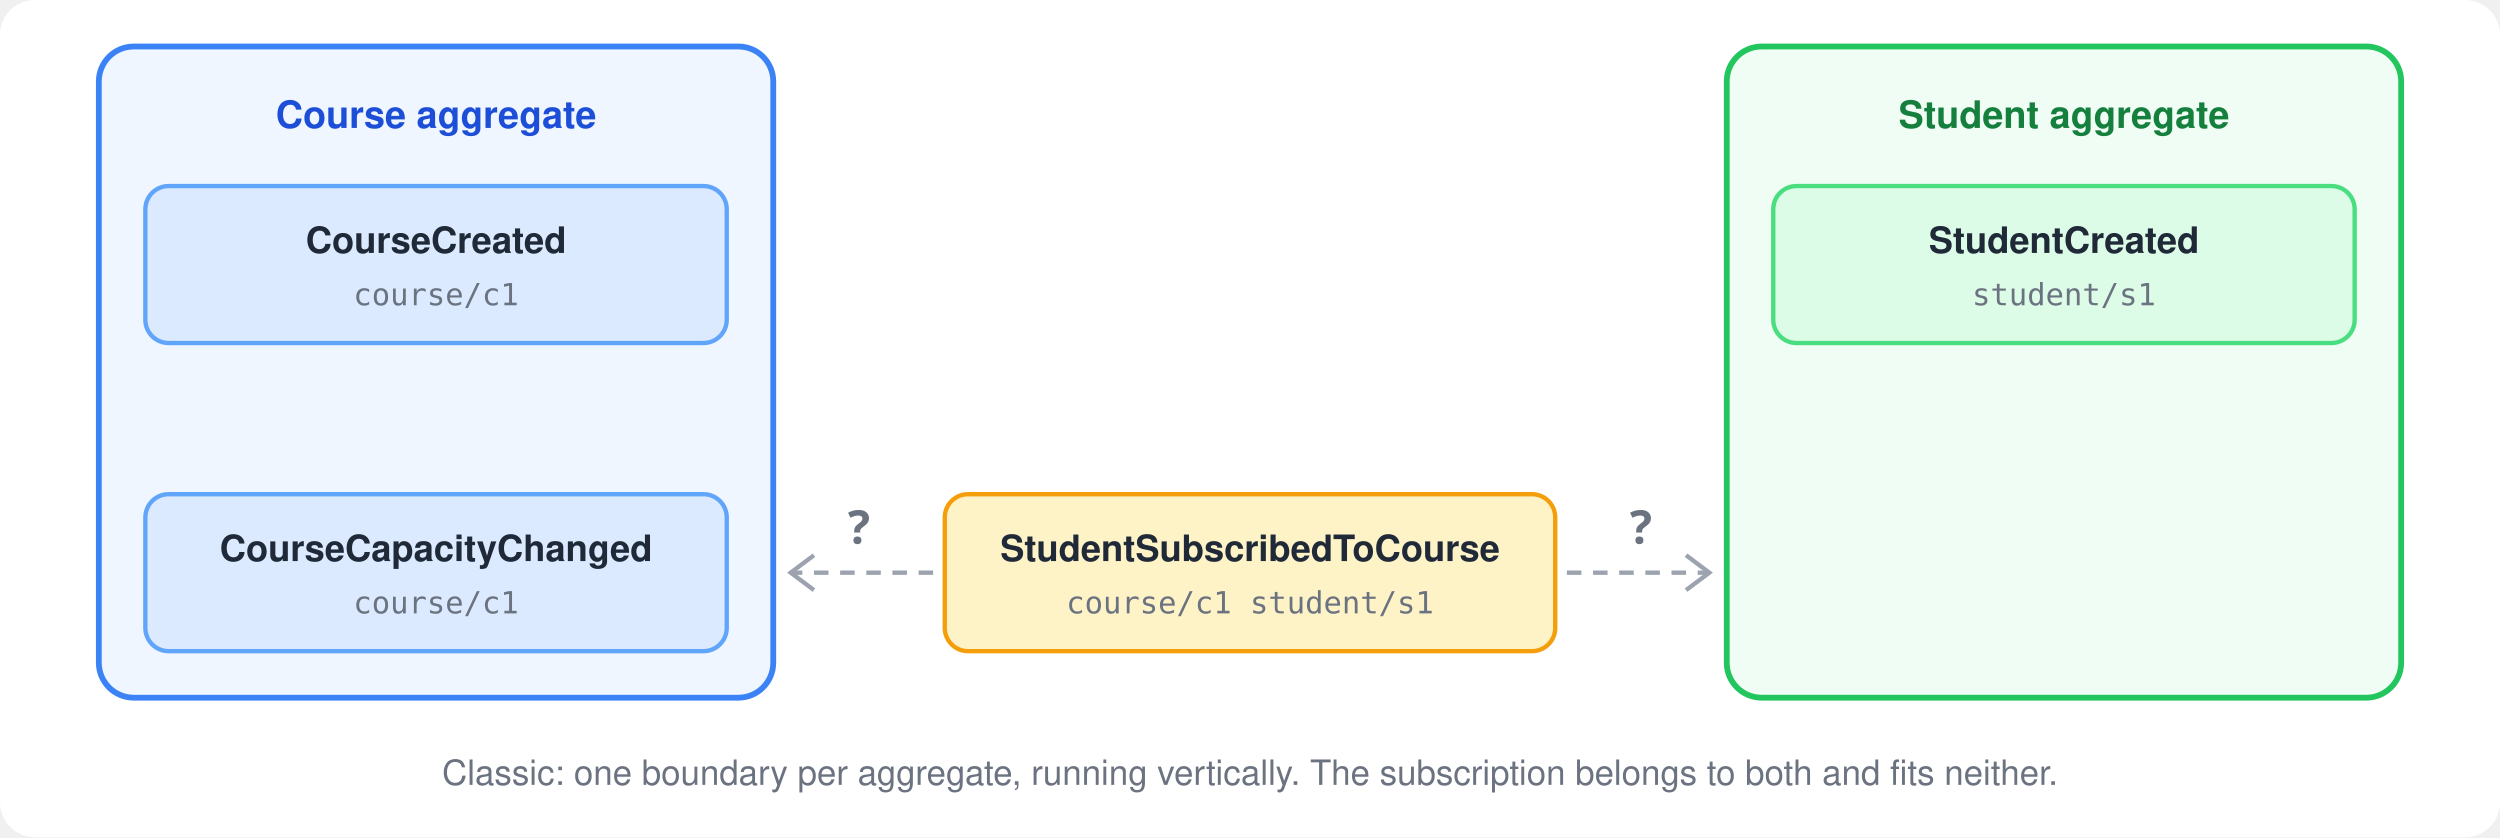
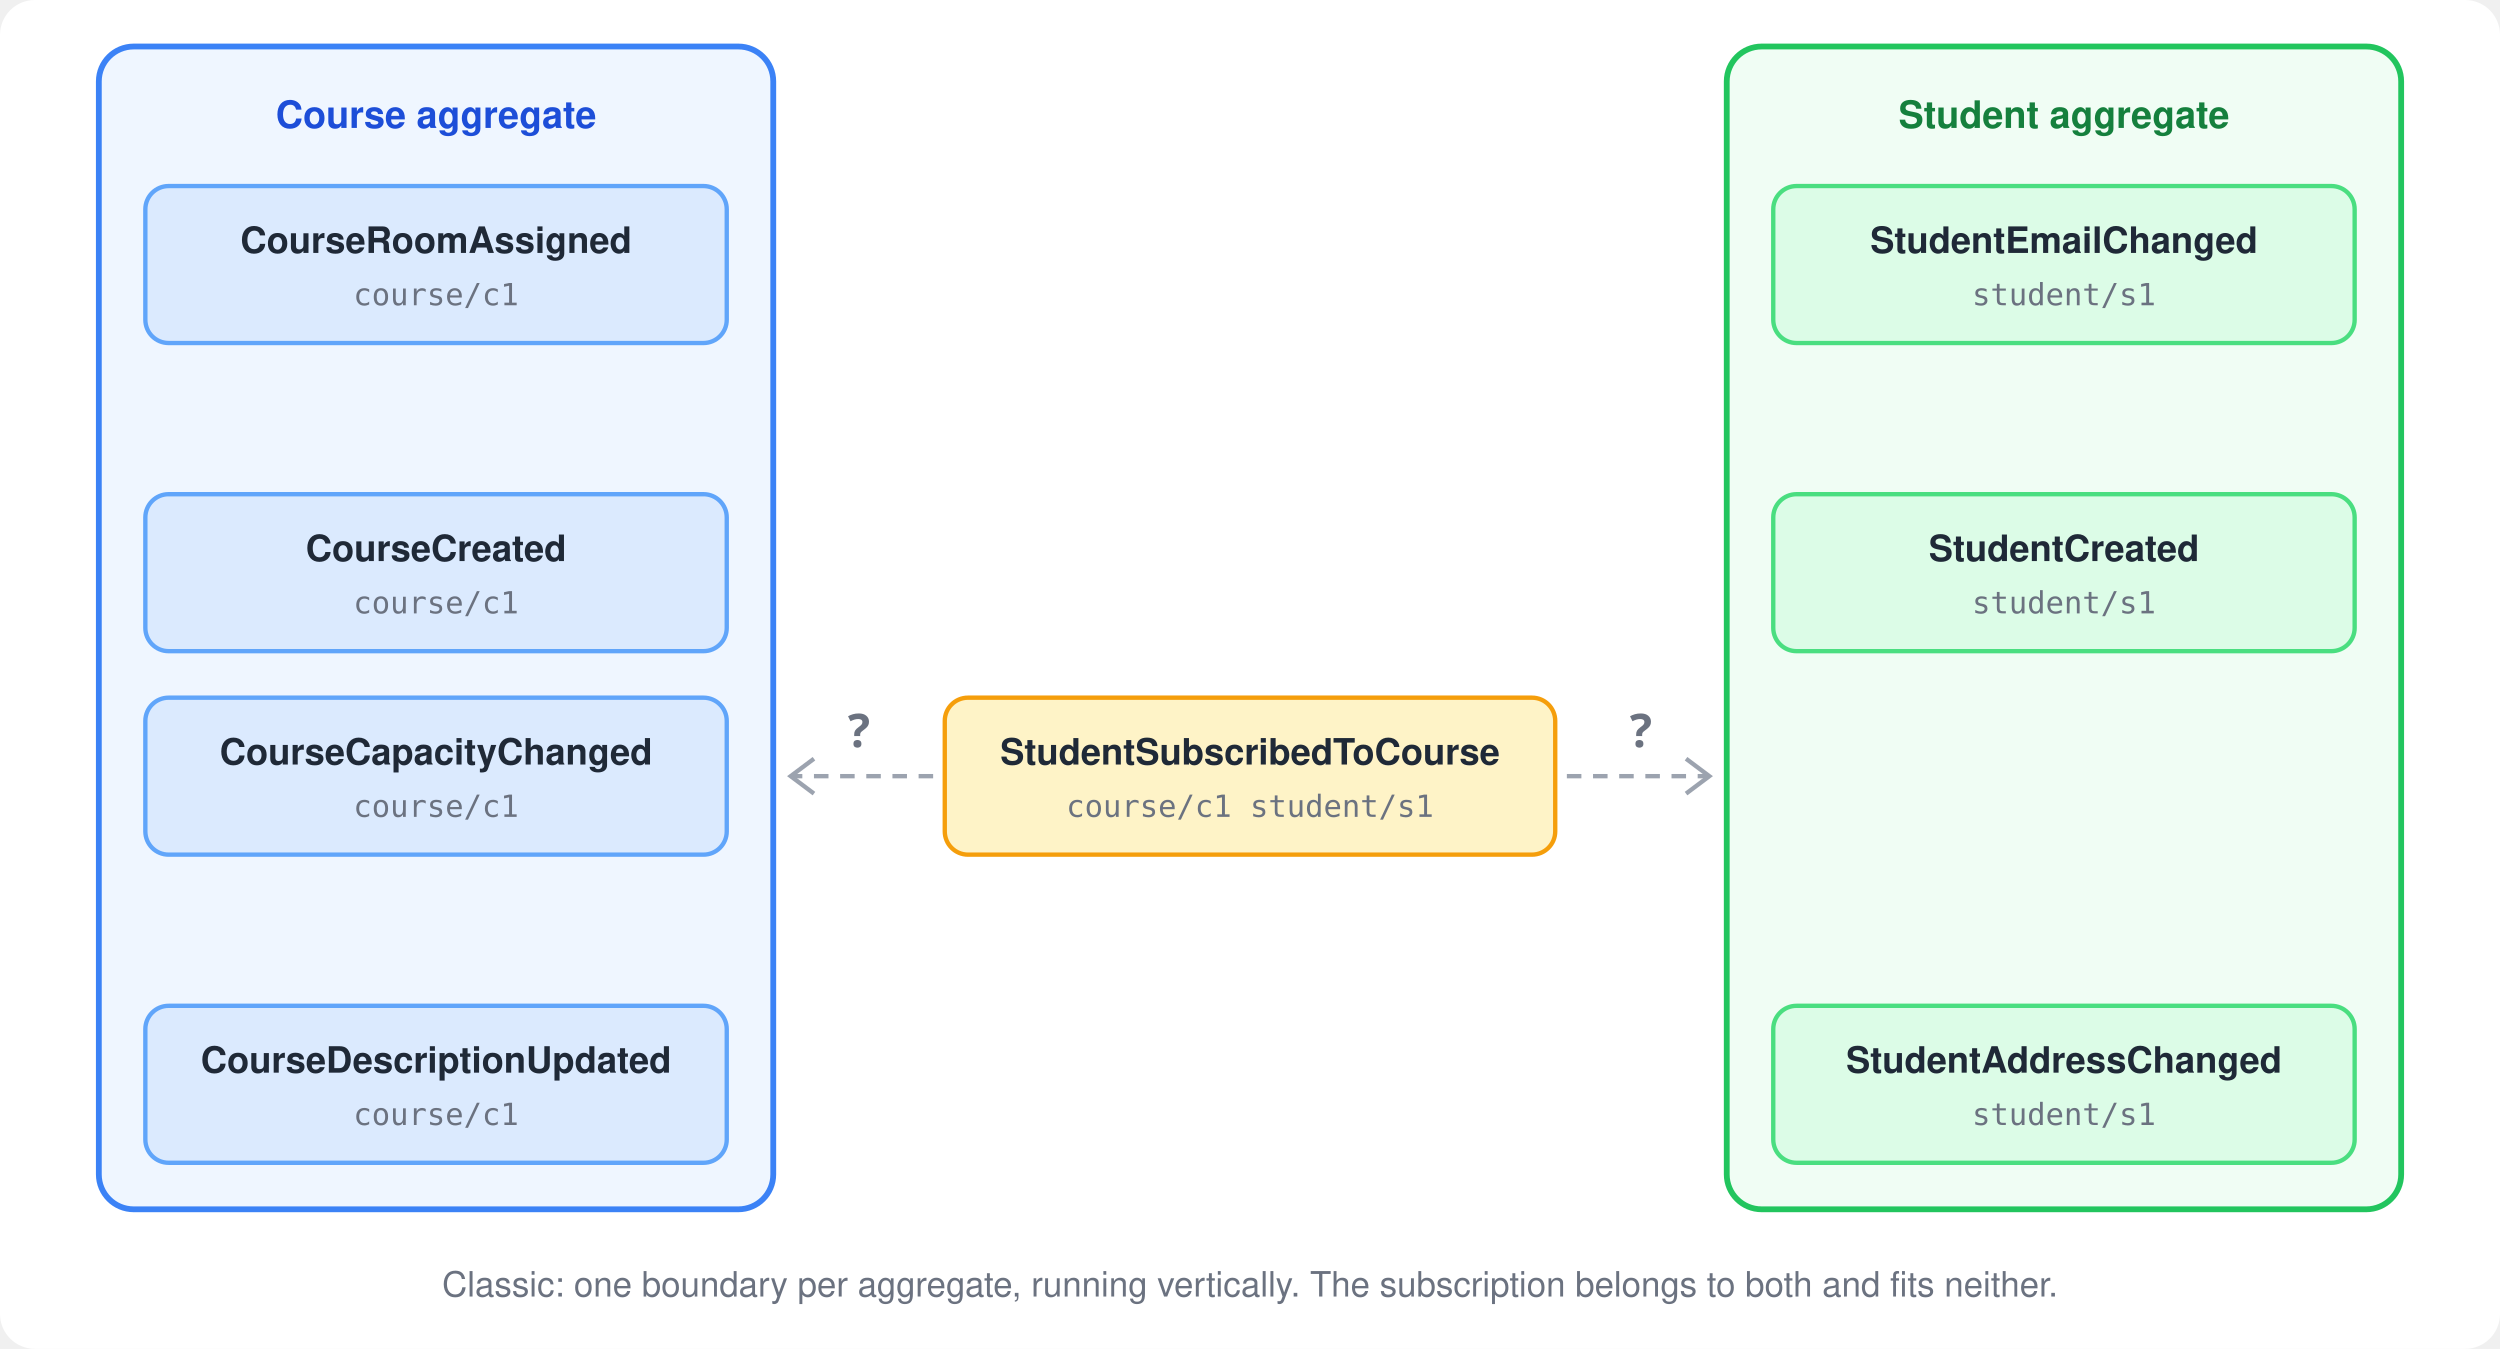
- <svg xmlns="http://www.w3.org/2000/svg" viewBox="0 0 860 288" width="860" height="288" role="img" aria-labelledby="dcb-agg-title dcb-agg-desc">
+ <svg xmlns="http://www.w3.org/2000/svg" viewBox="0 0 860 464" width="860" height="464" role="img" aria-labelledby="dcb-agg-title dcb-agg-desc">
  <style>
    .bg { fill: #ffffff; }
    .text { fill: #1f2937; font-family: -apple-system, 'Segoe UI', Helvetica, Arial, sans-serif; }
    .muted { fill: #6b7280; }
    .mono { font-family: ui-monospace, SFMono-Regular, Menlo, Consolas, monospace; }
    .course { fill: #dbeafe; stroke: #60a5fa; }
    .student { fill: #dcfce7; stroke: #4ade80; }
    .shared { fill: #fef3c7; stroke: #f59e0b; }
    .agg-course { fill: #eff6ff; stroke: #3b82f6; }
    .agg-student { fill: #f0fdf4; stroke: #22c55e; }
    .agg-course-t { fill: #1d4ed8; }
    .agg-student-t { fill: #15803d; }
    .ghost { fill: none; stroke: #d1d5db; }
    .ghost-t { fill: #9ca3af; }
    .ask { stroke: #9ca3af; fill: none; }
    .ask-t { fill: #6b7280; }
    .dcb { fill: #9333ea; fill-opacity: 0.08; stroke: #9333ea; }
    .dcb-t { fill: #7e22ce; }
    @media (prefers-color-scheme: dark) {
      .bg { fill: #0d1117; }
      .text { fill: #e6edf3; }
      .muted, .ask-t { fill: #9ca3af; }
      .course { fill: #1e3a5f; stroke: #3b82f6; }
      .student { fill: #14532d; stroke: #22c55e; }
      .shared { fill: #4a3410; stroke: #f59e0b; }
      .agg-course { fill: #0f1d33; stroke: #3b82f6; }
      .agg-student { fill: #0d2618; stroke: #22c55e; }
      .agg-course-t { fill: #93c5fd; }
      .agg-student-t { fill: #86efac; }
      .ghost { stroke: #30363d; }
      .ghost-t { fill: #6e7681; }
      .ask { stroke: #6b7280; }
      .dcb { fill: #a855f7; fill-opacity: 0.14; stroke: #c084fc; }
      .dcb-t { fill: #d8b4fe; }
    }
  </style>
-   <rect class="bg" width="860" height="288" rx="12" />
-   <rect class="agg-course" x="34.0" y="16" width="232" height="224" rx="12" stroke-width="2" />
-   <rect class="agg-student" x="594.0" y="16" width="232" height="224" rx="12" stroke-width="2" />
+   <rect class="bg" width="860" height="464" rx="12" />
+   <rect class="agg-course" x="34.0" y="16" width="232" height="400" rx="12" stroke-width="2" />
+   <rect class="agg-student" x="594.0" y="16" width="232" height="400" rx="12" stroke-width="2" />
  <text class="text agg-course-t" x="150" y="44" text-anchor="middle" font-size="13" font-weight="700">Course aggregate</text>
  <text class="text agg-student-t" x="710" y="44" text-anchor="middle" font-size="13" font-weight="700">Student aggregate</text>
  <rect class="course" x="50.0" y="64" width="200" height="54" rx="8" stroke-width="1.5" />
-   <text class="text" x="150" y="87" text-anchor="middle" font-size="12.5" font-weight="600">CourseCreated</text>
+   <text class="text" x="150" y="87" text-anchor="middle" font-size="12.5" font-weight="600">CourseRoomAssigned</text>
  <text class="text muted mono" x="150" y="105" text-anchor="middle" font-size="10.5">course/c1</text>
  <rect class="course" x="50.0" y="170" width="200" height="54" rx="8" stroke-width="1.5" />
-   <text class="text" x="150" y="193" text-anchor="middle" font-size="12.5" font-weight="600">CourseCapacityChanged</text>
+   <text class="text" x="150" y="193" text-anchor="middle" font-size="12.5" font-weight="600">CourseCreated</text>
  <text class="text muted mono" x="150" y="211" text-anchor="middle" font-size="10.5">course/c1</text>
+   <rect class="course" x="50.0" y="240" width="200" height="54" rx="8" stroke-width="1.5" />
+   <text class="text" x="150" y="263" text-anchor="middle" font-size="12.5" font-weight="600">CourseCapacityChanged</text>
+   <text class="text muted mono" x="150" y="281" text-anchor="middle" font-size="10.5">course/c1</text>
+   <rect class="course" x="50.0" y="346" width="200" height="54" rx="8" stroke-width="1.5" />
+   <text class="text" x="150" y="369" text-anchor="middle" font-size="12.5" font-weight="600">CourseDescriptionUpdated</text>
+   <text class="text muted mono" x="150" y="387" text-anchor="middle" font-size="10.5">course/c1</text>
  <rect class="student" x="610.0" y="64" width="200" height="54" rx="8" stroke-width="1.5" />
-   <text class="text" x="710" y="87" text-anchor="middle" font-size="12.5" font-weight="600">StudentCreated</text>
+   <text class="text" x="710" y="87" text-anchor="middle" font-size="12.5" font-weight="600">StudentEmailChanged</text>
  <text class="text muted mono" x="710" y="105" text-anchor="middle" font-size="10.5">student/s1</text>
-   <rect class="shared" x="325.0" y="170" width="210" height="54" rx="8" stroke-width="1.5" />
-   <text class="text" x="430" y="193" text-anchor="middle" font-size="12.5" font-weight="600">StudentSubscribedToCourse</text>
-   <text class="text muted mono" x="430" y="211" text-anchor="middle" font-size="10.5">course/c1 student/s1</text>
-   <path class="ask" d="M 321 197.0 L 272.0 197.0" stroke-width="1.5" stroke-dasharray="5 4" />
-   <path class="ask" d="M 280.0 191.0 L 272.0 197.0 L 280.0 203.0" stroke-width="1.5" />
-   <text class="ask-t" x="295.5" y="187.0" text-anchor="middle" font-size="16" font-weight="700" font-family="sans-serif">?</text>
-   <path class="ask" d="M 539 197.0 L 588.0 197.0" stroke-width="1.5" stroke-dasharray="5 4" />
-   <path class="ask" d="M 580.0 191.0 L 588.0 197.0 L 580.0 203.0" stroke-width="1.5" />
-   <text class="ask-t" x="564.5" y="187.0" text-anchor="middle" font-size="16" font-weight="700" font-family="sans-serif">?</text>
-   <text class="text muted" x="430.0" y="270" text-anchor="middle" font-size="12">Classic: one boundary per aggregate, running vertically. The subscription belongs to both and fits neither.</text>
+   <rect class="student" x="610.0" y="170" width="200" height="54" rx="8" stroke-width="1.5" />
+   <text class="text" x="710" y="193" text-anchor="middle" font-size="12.5" font-weight="600">StudentCreated</text>
+   <text class="text muted mono" x="710" y="211" text-anchor="middle" font-size="10.5">student/s1</text>
+   <rect class="student" x="610.0" y="346" width="200" height="54" rx="8" stroke-width="1.5" />
+   <text class="text" x="710" y="369" text-anchor="middle" font-size="12.5" font-weight="600">StudentAddressChanged</text>
+   <text class="text muted mono" x="710" y="387" text-anchor="middle" font-size="10.5">student/s1</text>
+   <rect class="shared" x="325.0" y="240" width="210" height="54" rx="8" stroke-width="1.5" />
+   <text class="text" x="430" y="263" text-anchor="middle" font-size="12.5" font-weight="600">StudentSubscribedToCourse</text>
+   <text class="text muted mono" x="430" y="281" text-anchor="middle" font-size="10.5">course/c1 student/s1</text>
+   <path class="ask" d="M 321 267.0 L 272.0 267.0" stroke-width="1.5" stroke-dasharray="5 4" />
+   <path class="ask" d="M 280.0 261.0 L 272.0 267.0 L 280.0 273.0" stroke-width="1.5" />
+   <text class="ask-t" x="295.5" y="257.0" text-anchor="middle" font-size="16" font-weight="700" font-family="sans-serif">?</text>
+   <path class="ask" d="M 539 267.0 L 588.0 267.0" stroke-width="1.5" stroke-dasharray="5 4" />
+   <path class="ask" d="M 580.0 261.0 L 588.0 267.0 L 580.0 273.0" stroke-width="1.5" />
+   <text class="ask-t" x="564.5" y="257.0" text-anchor="middle" font-size="16" font-weight="700" font-family="sans-serif">?</text>
+   <text class="text muted" x="430.0" y="446" text-anchor="middle" font-size="12">Classic: one boundary per aggregate, running vertically. The subscription belongs to both and fits neither.</text>
</svg>
